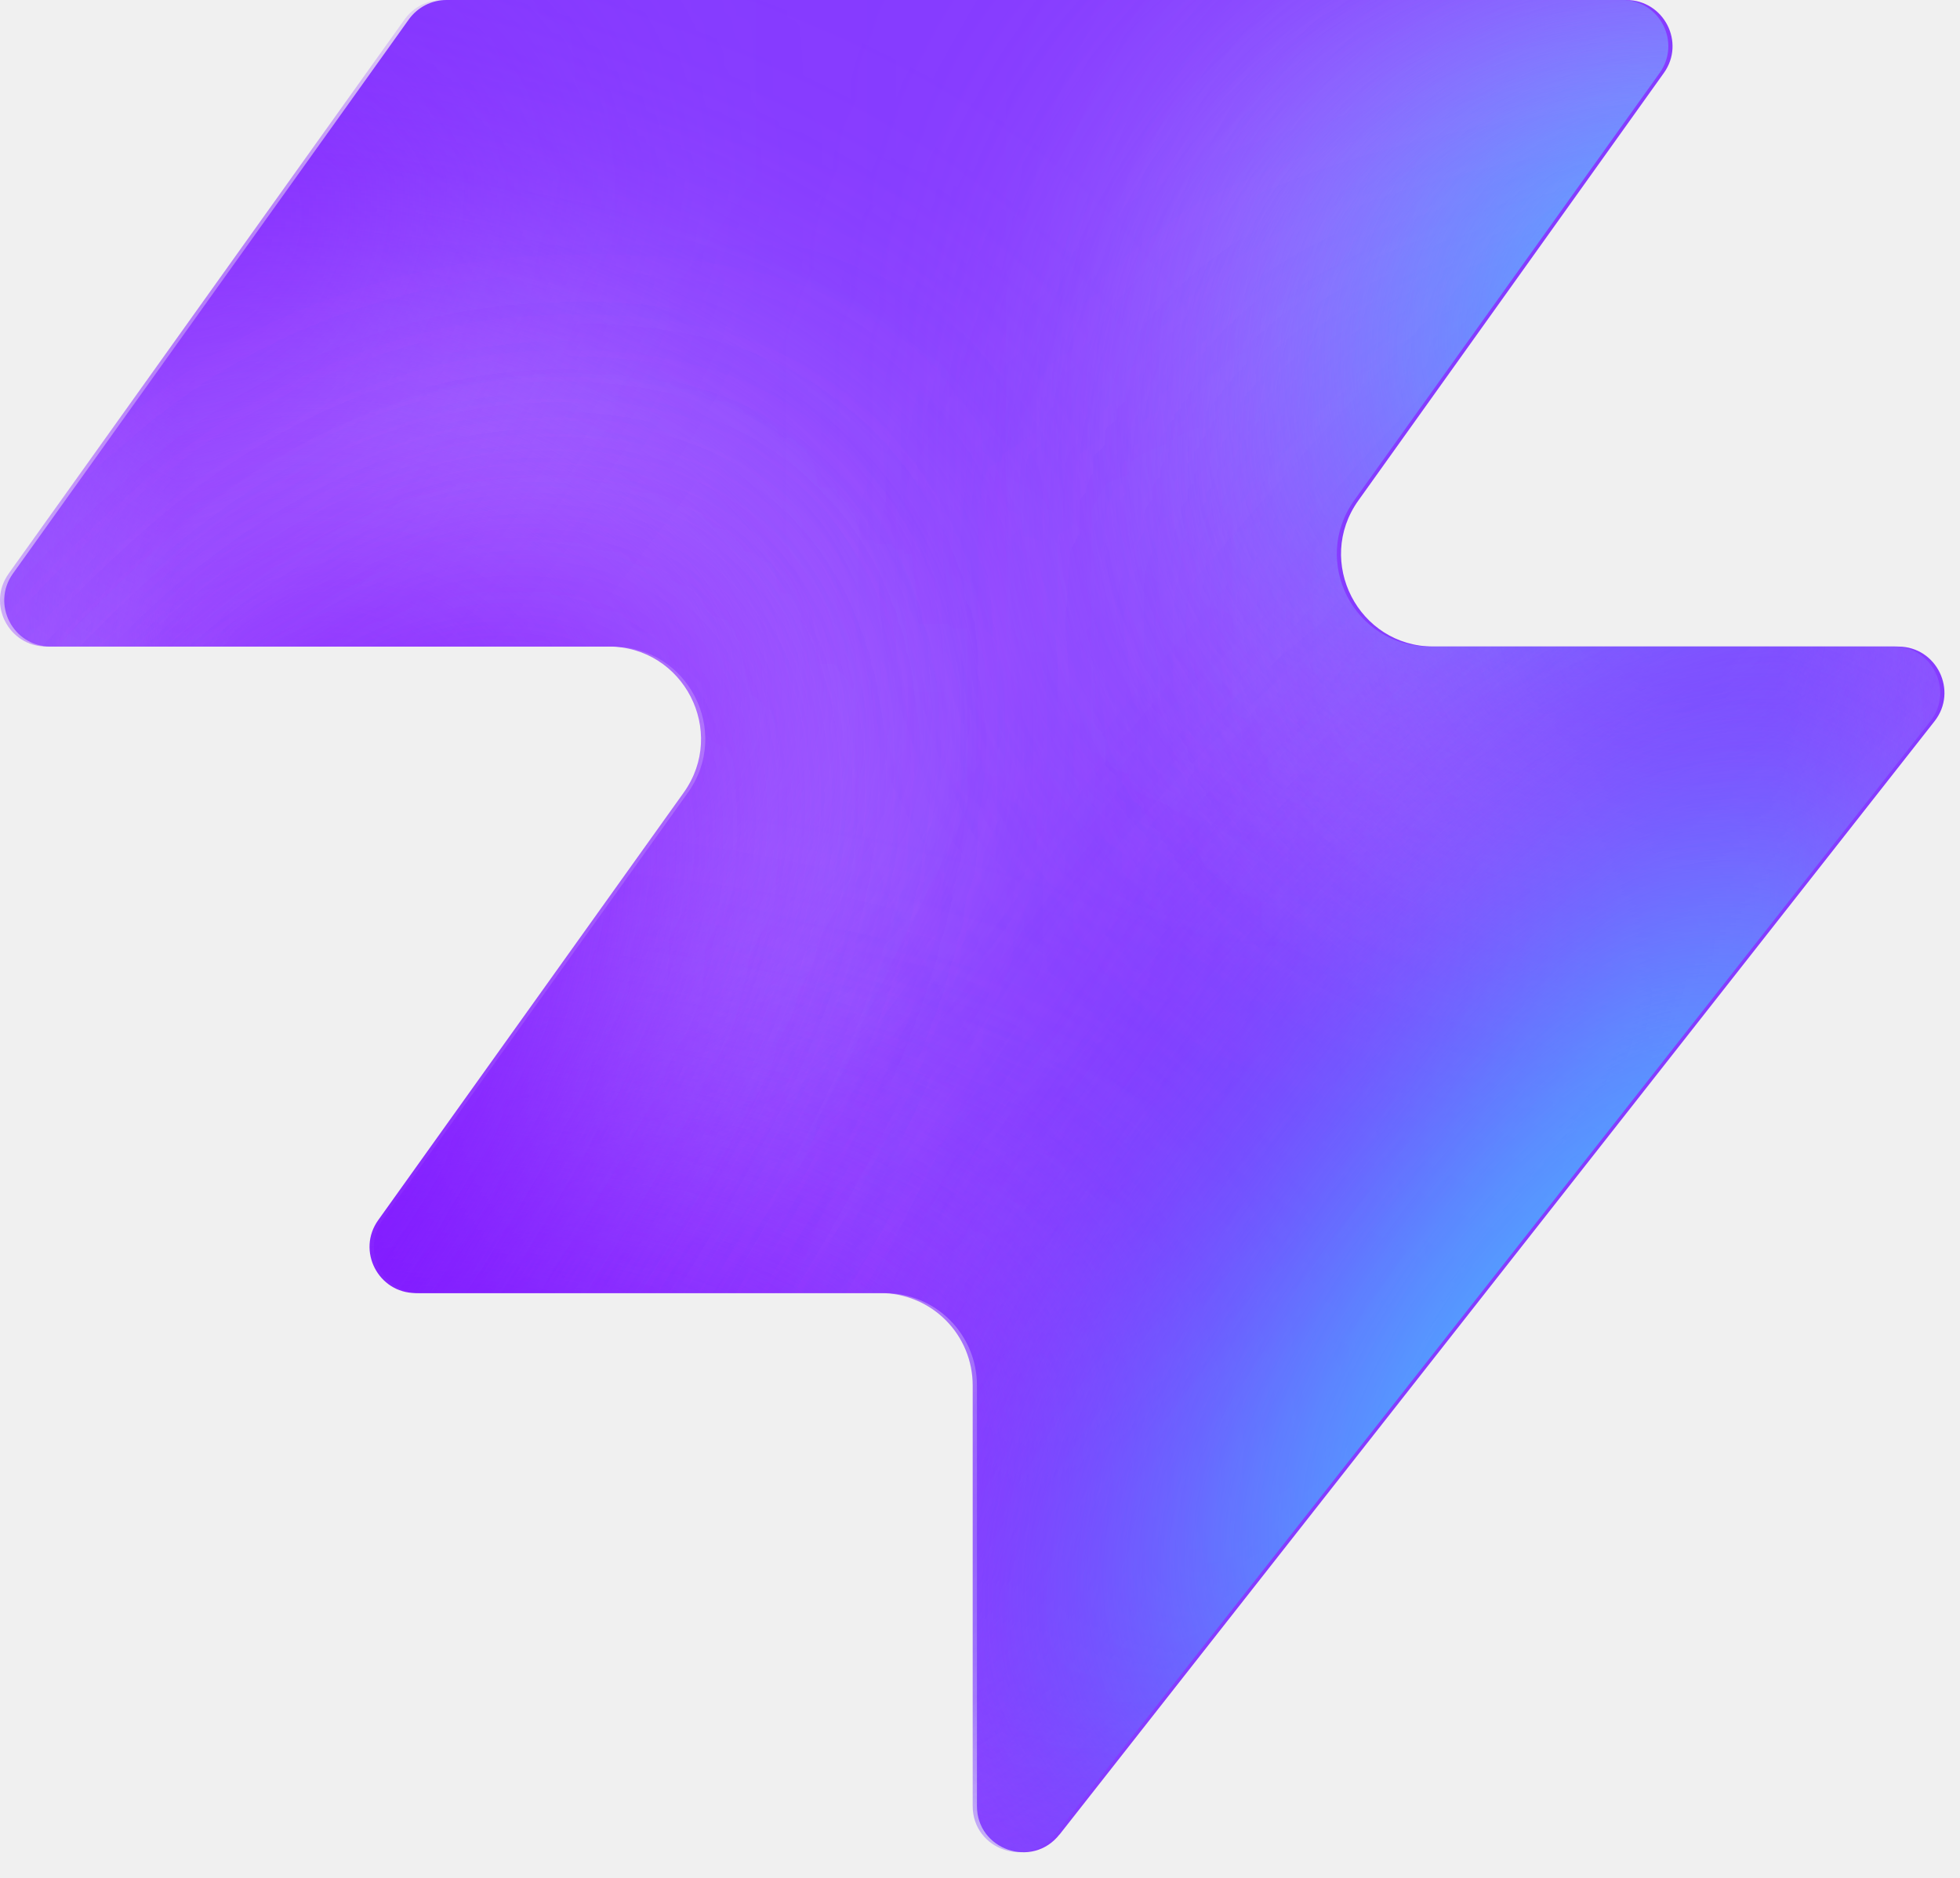
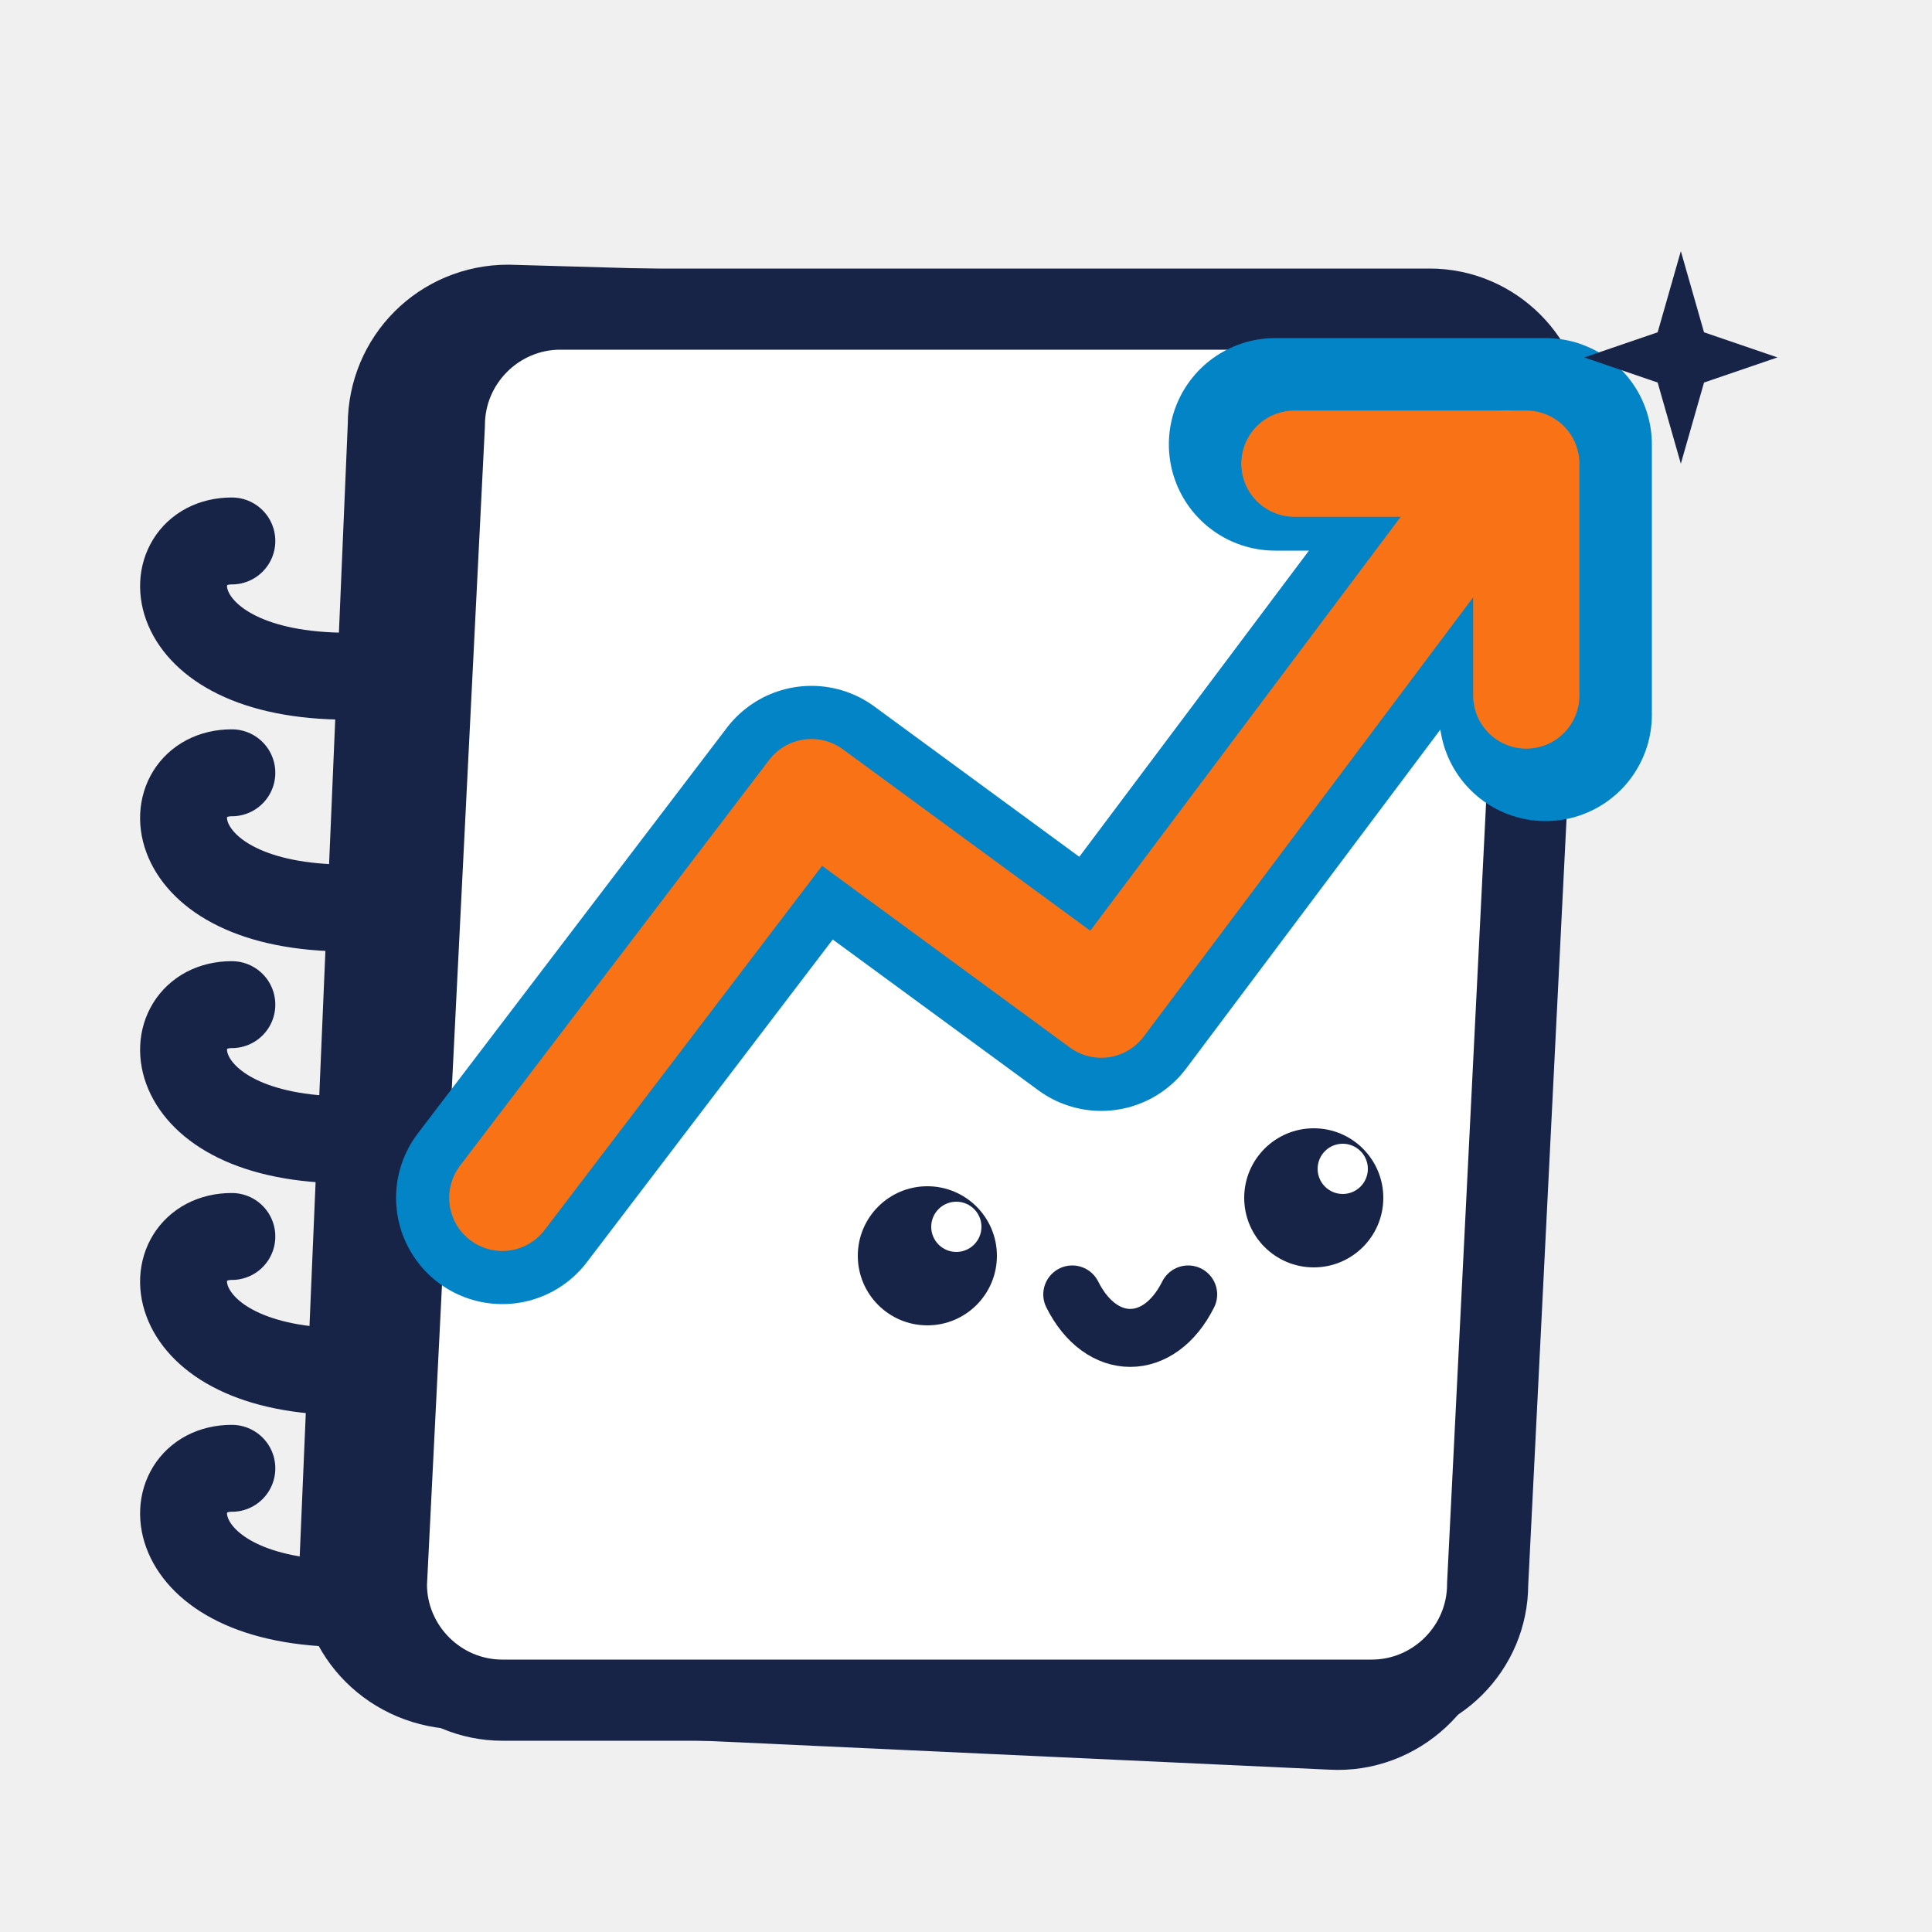
- <svg xmlns="http://www.w3.org/2000/svg" width="48" height="46" fill="none" viewBox="0 0 48 46">
-   <path fill="#863bff" d="M25.946 44.938c-.664.845-2.021.375-2.021-.698V33.937a2.26 2.26 0 0 0-2.262-2.262H10.287c-.92 0-1.456-1.04-.92-1.788l7.48-10.471c1.07-1.497 0-3.578-1.842-3.578H1.237c-.92 0-1.456-1.04-.92-1.788L10.013.474c.214-.297.556-.474.92-.474h28.894c.92 0 1.456 1.04.92 1.788l-7.48 10.471c-1.07 1.498 0 3.579 1.842 3.579h11.377c.943 0 1.473 1.088.89 1.83L25.947 44.94z" style="fill:#863bff;fill:color(display-p3 .525 .23 1);fill-opacity:1" />
-   <mask id="a" width="48" height="46" x="0" y="0" maskUnits="userSpaceOnUse" style="mask-type:alpha">
-     <path fill="#000" d="M25.842 44.938c-.664.844-2.021.375-2.021-.698V33.937a2.26 2.26 0 0 0-2.262-2.262H10.183c-.92 0-1.456-1.04-.92-1.788l7.48-10.471c1.07-1.498 0-3.579-1.842-3.579H1.133c-.92 0-1.456-1.04-.92-1.787L9.91.473c.214-.297.556-.474.92-.474h28.894c.92 0 1.456 1.04.92 1.788l-7.48 10.471c-1.07 1.498 0 3.578 1.842 3.578h11.377c.943 0 1.473 1.088.89 1.832L25.843 44.94z" style="fill:#000;fill-opacity:1" />
-   </mask>
-   <g mask="url(#a)">
-     <g filter="url(#b)">
-       <ellipse cx="5.508" cy="14.704" fill="#ede6ff" rx="5.508" ry="14.704" style="fill:#ede6ff;fill:color(display-p3 .927 .903 1);fill-opacity:1" transform="matrix(.00324 1 1 -.00324 -4.47 31.516)" />
-     </g>
-     <g filter="url(#c)">
-       <ellipse cx="10.399" cy="29.851" fill="#ede6ff" rx="10.399" ry="29.851" style="fill:#ede6ff;fill:color(display-p3 .927 .903 1);fill-opacity:1" transform="matrix(.00324 1 1 -.00324 -39.328 7.883)" />
-     </g>
-     <g filter="url(#d)">
-       <ellipse cx="5.508" cy="30.487" fill="#7e14ff" rx="5.508" ry="30.487" style="fill:#7e14ff;fill:color(display-p3 .492 .077 1);fill-opacity:1" transform="rotate(89.814 -25.913 -14.639)scale(1 -1)" />
-     </g>
-     <g filter="url(#e)">
-       <ellipse cx="5.508" cy="30.599" fill="#7e14ff" rx="5.508" ry="30.599" style="fill:#7e14ff;fill:color(display-p3 .492 .077 1);fill-opacity:1" transform="rotate(89.814 -32.644 -3.334)scale(1 -1)" />
-     </g>
-     <g filter="url(#f)">
-       <ellipse cx="5.508" cy="30.599" fill="#7e14ff" rx="5.508" ry="30.599" style="fill:#7e14ff;fill:color(display-p3 .492 .077 1);fill-opacity:1" transform="matrix(.00324 1 1 -.00324 -34.34 30.47)" />
-     </g>
-     <g filter="url(#g)">
-       <ellipse cx="14.072" cy="22.078" fill="#ede6ff" rx="14.072" ry="22.078" style="fill:#ede6ff;fill:color(display-p3 .927 .903 1);fill-opacity:1" transform="rotate(93.35 24.506 48.493)scale(-1 1)" />
-     </g>
-     <g filter="url(#h)">
-       <ellipse cx="3.47" cy="21.501" fill="#7e14ff" rx="3.47" ry="21.501" style="fill:#7e14ff;fill:color(display-p3 .492 .077 1);fill-opacity:1" transform="rotate(89.009 28.708 47.59)scale(-1 1)" />
-     </g>
-     <g filter="url(#i)">
-       <ellipse cx="3.47" cy="21.501" fill="#7e14ff" rx="3.47" ry="21.501" style="fill:#7e14ff;fill:color(display-p3 .492 .077 1);fill-opacity:1" transform="rotate(89.009 28.708 47.59)scale(-1 1)" />
-     </g>
-     <g filter="url(#j)">
-       <ellipse cx=".387" cy="8.972" fill="#7e14ff" rx="4.407" ry="29.108" style="fill:#7e14ff;fill:color(display-p3 .492 .077 1);fill-opacity:1" transform="rotate(39.51 .387 8.972)" />
-     </g>
-     <g filter="url(#k)">
-       <ellipse cx="47.523" cy="-6.092" fill="#7e14ff" rx="4.407" ry="29.108" style="fill:#7e14ff;fill:color(display-p3 .492 .077 1);fill-opacity:1" transform="rotate(37.892 47.523 -6.092)" />
-     </g>
-     <g filter="url(#l)">
-       <ellipse cx="41.412" cy="6.333" fill="#47bfff" rx="5.971" ry="9.665" style="fill:#47bfff;fill:color(display-p3 .28 .748 1);fill-opacity:1" transform="rotate(37.892 41.412 6.333)" />
-     </g>
-     <g filter="url(#m)">
-       <ellipse cx="-1.879" cy="38.332" fill="#7e14ff" rx="4.407" ry="29.108" style="fill:#7e14ff;fill:color(display-p3 .492 .077 1);fill-opacity:1" transform="rotate(37.892 -1.88 38.332)" />
-     </g>
-     <g filter="url(#n)">
-       <ellipse cx="-1.879" cy="38.332" fill="#7e14ff" rx="4.407" ry="29.108" style="fill:#7e14ff;fill:color(display-p3 .492 .077 1);fill-opacity:1" transform="rotate(37.892 -1.88 38.332)" />
-     </g>
-     <g filter="url(#o)">
-       <ellipse cx="35.651" cy="29.907" fill="#7e14ff" rx="4.407" ry="29.108" style="fill:#7e14ff;fill:color(display-p3 .492 .077 1);fill-opacity:1" transform="rotate(37.892 35.651 29.907)" />
-     </g>
-     <g filter="url(#p)">
-       <ellipse cx="38.418" cy="32.4" fill="#47bfff" rx="5.971" ry="15.297" style="fill:#47bfff;fill:color(display-p3 .28 .748 1);fill-opacity:1" transform="rotate(37.892 38.418 32.4)" />
-     </g>
+ <svg xmlns="http://www.w3.org/2000/svg" width="48" height="48" viewBox="0 0 100 100" fill="none">
+   <g stroke="#182348" stroke-width="4.5" stroke-linecap="round">
+     <path d="M12 28 C8 28 8 35 18 35" />
+     <path d="M12 40 C8 40 8 47 18 47" />
+     <path d="M12 52 C8 52 8 59 18 59" />
+     <path d="M12 64 C8 64 8 71 18 71" />
+     <path d="M12 76 C8 76 8 83 18 83" />
  </g>
-   <defs>
-     <filter id="b" width="60.045" height="41.654" x="-19.77" y="16.149" color-interpolation-filters="sRGB" filterUnits="userSpaceOnUse">
-       <feFlood flood-opacity="0" result="BackgroundImageFix" />
-       <feBlend in="SourceGraphic" in2="BackgroundImageFix" result="shape" />
-       <feGaussianBlur result="effect1_foregroundBlur_2002_17158" stdDeviation="7.659" />
-     </filter>
-     <filter id="c" width="90.34" height="51.437" x="-54.613" y="-7.533" color-interpolation-filters="sRGB" filterUnits="userSpaceOnUse">
-       <feFlood flood-opacity="0" result="BackgroundImageFix" />
-       <feBlend in="SourceGraphic" in2="BackgroundImageFix" result="shape" />
-       <feGaussianBlur result="effect1_foregroundBlur_2002_17158" stdDeviation="7.659" />
-     </filter>
-     <filter id="d" width="79.355" height="29.4" x="-49.64" y="2.03" color-interpolation-filters="sRGB" filterUnits="userSpaceOnUse">
-       <feFlood flood-opacity="0" result="BackgroundImageFix" />
-       <feBlend in="SourceGraphic" in2="BackgroundImageFix" result="shape" />
-       <feGaussianBlur result="effect1_foregroundBlur_2002_17158" stdDeviation="4.596" />
-     </filter>
-     <filter id="e" width="79.579" height="29.4" x="-45.045" y="20.029" color-interpolation-filters="sRGB" filterUnits="userSpaceOnUse">
-       <feFlood flood-opacity="0" result="BackgroundImageFix" />
-       <feBlend in="SourceGraphic" in2="BackgroundImageFix" result="shape" />
-       <feGaussianBlur result="effect1_foregroundBlur_2002_17158" stdDeviation="4.596" />
-     </filter>
-     <filter id="f" width="79.579" height="29.4" x="-43.513" y="21.178" color-interpolation-filters="sRGB" filterUnits="userSpaceOnUse">
-       <feFlood flood-opacity="0" result="BackgroundImageFix" />
-       <feBlend in="SourceGraphic" in2="BackgroundImageFix" result="shape" />
-       <feGaussianBlur result="effect1_foregroundBlur_2002_17158" stdDeviation="4.596" />
-     </filter>
-     <filter id="g" width="74.749" height="58.852" x="15.756" y="-17.901" color-interpolation-filters="sRGB" filterUnits="userSpaceOnUse">
-       <feFlood flood-opacity="0" result="BackgroundImageFix" />
-       <feBlend in="SourceGraphic" in2="BackgroundImageFix" result="shape" />
-       <feGaussianBlur result="effect1_foregroundBlur_2002_17158" stdDeviation="7.659" />
-     </filter>
-     <filter id="h" width="61.377" height="25.362" x="23.548" y="2.284" color-interpolation-filters="sRGB" filterUnits="userSpaceOnUse">
-       <feFlood flood-opacity="0" result="BackgroundImageFix" />
-       <feBlend in="SourceGraphic" in2="BackgroundImageFix" result="shape" />
-       <feGaussianBlur result="effect1_foregroundBlur_2002_17158" stdDeviation="4.596" />
-     </filter>
-     <filter id="i" width="61.377" height="25.362" x="23.548" y="2.284" color-interpolation-filters="sRGB" filterUnits="userSpaceOnUse">
-       <feFlood flood-opacity="0" result="BackgroundImageFix" />
-       <feBlend in="SourceGraphic" in2="BackgroundImageFix" result="shape" />
-       <feGaussianBlur result="effect1_foregroundBlur_2002_17158" stdDeviation="4.596" />
-     </filter>
-     <filter id="j" width="56.045" height="63.649" x="-27.636" y="-22.853" color-interpolation-filters="sRGB" filterUnits="userSpaceOnUse">
-       <feFlood flood-opacity="0" result="BackgroundImageFix" />
-       <feBlend in="SourceGraphic" in2="BackgroundImageFix" result="shape" />
-       <feGaussianBlur result="effect1_foregroundBlur_2002_17158" stdDeviation="4.596" />
-     </filter>
-     <filter id="k" width="54.814" height="64.646" x="20.116" y="-38.415" color-interpolation-filters="sRGB" filterUnits="userSpaceOnUse">
-       <feFlood flood-opacity="0" result="BackgroundImageFix" />
-       <feBlend in="SourceGraphic" in2="BackgroundImageFix" result="shape" />
-       <feGaussianBlur result="effect1_foregroundBlur_2002_17158" stdDeviation="4.596" />
-     </filter>
-     <filter id="l" width="33.541" height="35.313" x="24.641" y="-11.323" color-interpolation-filters="sRGB" filterUnits="userSpaceOnUse">
-       <feFlood flood-opacity="0" result="BackgroundImageFix" />
-       <feBlend in="SourceGraphic" in2="BackgroundImageFix" result="shape" />
-       <feGaussianBlur result="effect1_foregroundBlur_2002_17158" stdDeviation="4.596" />
-     </filter>
-     <filter id="m" width="54.814" height="64.646" x="-29.286" y="6.009" color-interpolation-filters="sRGB" filterUnits="userSpaceOnUse">
-       <feFlood flood-opacity="0" result="BackgroundImageFix" />
-       <feBlend in="SourceGraphic" in2="BackgroundImageFix" result="shape" />
-       <feGaussianBlur result="effect1_foregroundBlur_2002_17158" stdDeviation="4.596" />
-     </filter>
-     <filter id="n" width="54.814" height="64.646" x="-29.286" y="6.009" color-interpolation-filters="sRGB" filterUnits="userSpaceOnUse">
-       <feFlood flood-opacity="0" result="BackgroundImageFix" />
-       <feBlend in="SourceGraphic" in2="BackgroundImageFix" result="shape" />
-       <feGaussianBlur result="effect1_foregroundBlur_2002_17158" stdDeviation="4.596" />
-     </filter>
-     <filter id="o" width="54.814" height="64.646" x="8.244" y="-2.416" color-interpolation-filters="sRGB" filterUnits="userSpaceOnUse">
-       <feFlood flood-opacity="0" result="BackgroundImageFix" />
-       <feBlend in="SourceGraphic" in2="BackgroundImageFix" result="shape" />
-       <feGaussianBlur result="effect1_foregroundBlur_2002_17158" stdDeviation="4.596" />
-     </filter>
-     <filter id="p" width="39.409" height="43.623" x="18.713" y="10.588" color-interpolation-filters="sRGB" filterUnits="userSpaceOnUse">
-       <feFlood flood-opacity="0" result="BackgroundImageFix" />
-       <feBlend in="SourceGraphic" in2="BackgroundImageFix" result="shape" />
-       <feGaussianBlur result="effect1_foregroundBlur_2002_17158" stdDeviation="4.596" />
-     </filter>
-   </defs>
+   <path d="M20 22 C20 18.5 22.8 15.7 26.3 15.7 L72 17 C75.5 17.1 78.3 20 78.2 23.5 L75.5 83.5 C75.4 87 72.4 89.8 68.9 89.6 L23.5 87.5 C20 87.3 17.3 84.4 17.5 80.9 Z" fill="#0284C7" stroke="#182348" stroke-width="4" stroke-linejoin="round" />
+   <path d="M23 22 C23 18.7 25.7 16 29 16 L74 16 C77.3 16 80 18.7 80 22 L77 82 C77 85.3 74.3 88 71 88 L26 88 C22.7 88 20 85.3 20 82 Z" fill="#FFFFFF" stroke="#182348" stroke-width="4.2" stroke-linejoin="round" />
+   <circle cx="48" cy="65" r="3.6" fill="#182348" />
+   <circle cx="49.5" cy="63.5" r="1.3" fill="#FFFFFF" />
+   <circle cx="68" cy="62" r="3.6" fill="#182348" />
+   <circle cx="69.5" cy="60.5" r="1.3" fill="#FFFFFF" />
+   <path d="M55.5 67 C57 70 60 70 61.5 67" stroke="#182348" stroke-width="3" stroke-linecap="round" />
+   <path d="M26 62 L42 41 L57 52 L78 24" stroke="#0284C7" stroke-width="11" stroke-linecap="round" stroke-linejoin="round" />
+   <path d="M66 23 L80 23 L80 37" stroke="#0284C7" stroke-width="11" stroke-linecap="round" stroke-linejoin="round" />
+   <path d="M26 62 L42 41 L57 52 L78 24" stroke="#F97316" stroke-width="5.5" stroke-linecap="round" stroke-linejoin="round" />
+   <path d="M67 24 L79 24 L79 36" stroke="#F97316" stroke-width="5.5" stroke-linecap="round" stroke-linejoin="round" />
+   <path d="M87 13 L88.2 17.2 L92 18.5 L88.2 19.8 L87 24 L85.8 19.8 L82 18.5 L85.8 17.2 Z" fill="#182348" />
</svg>
